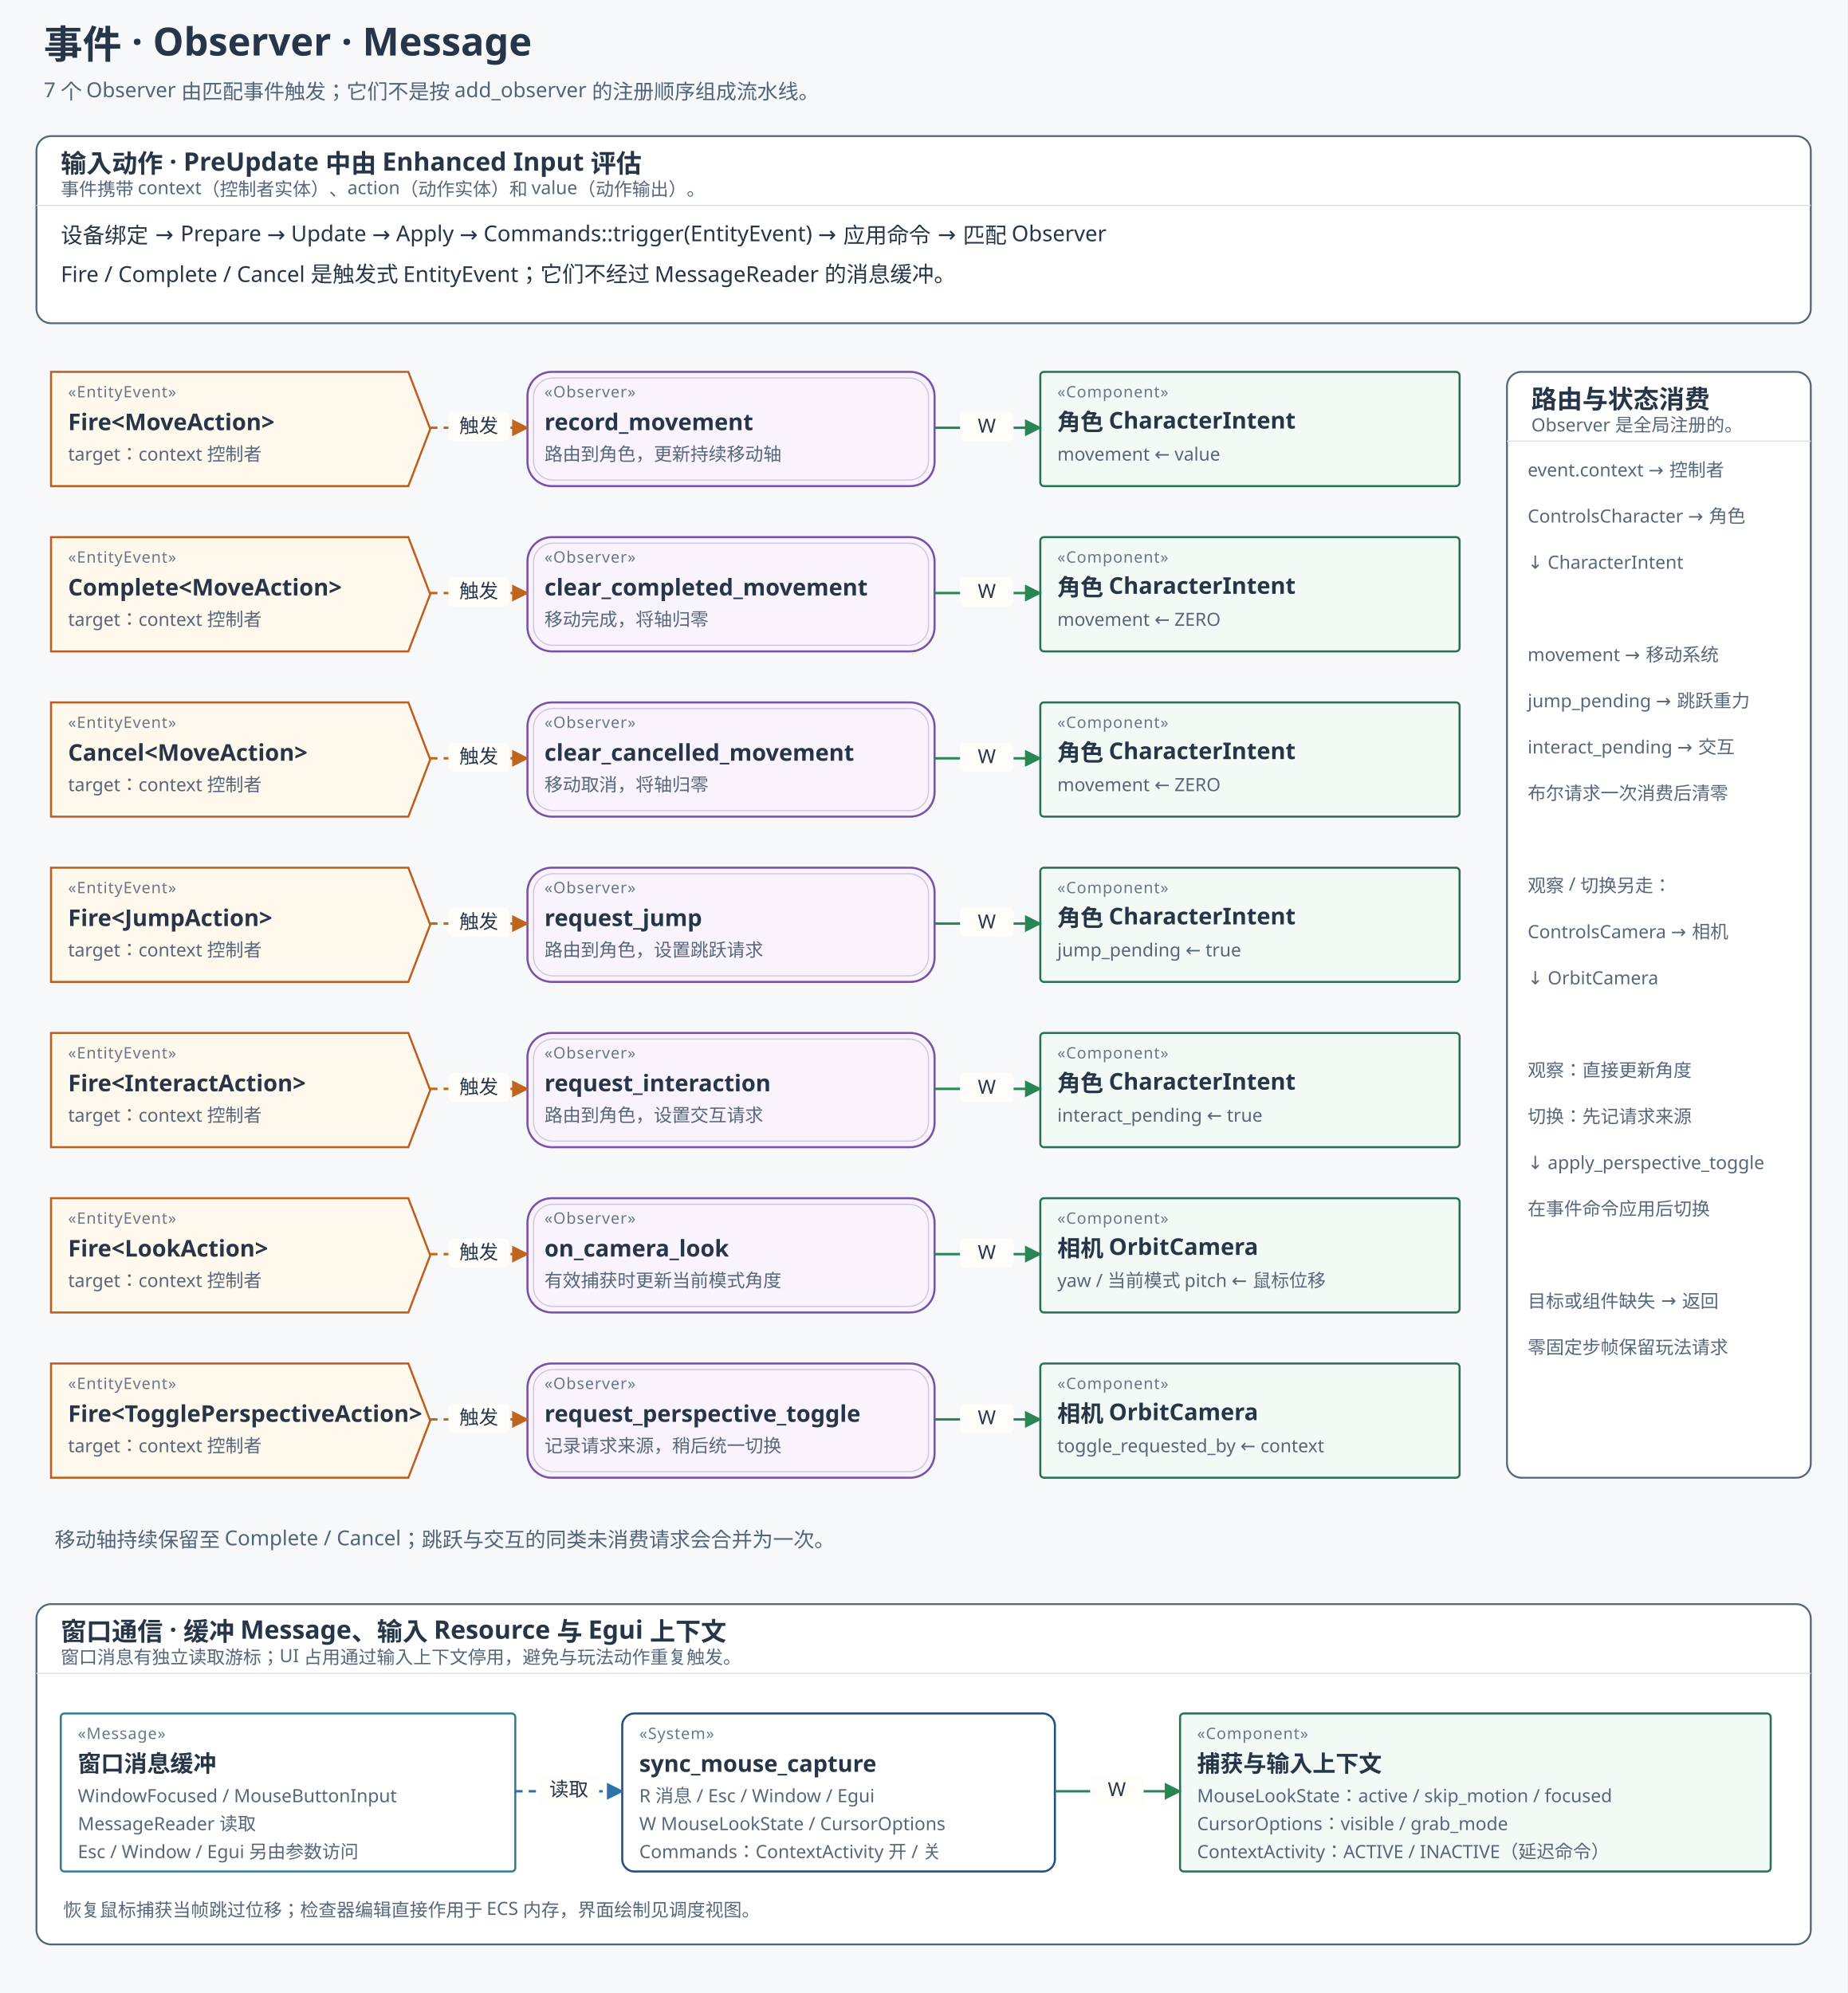
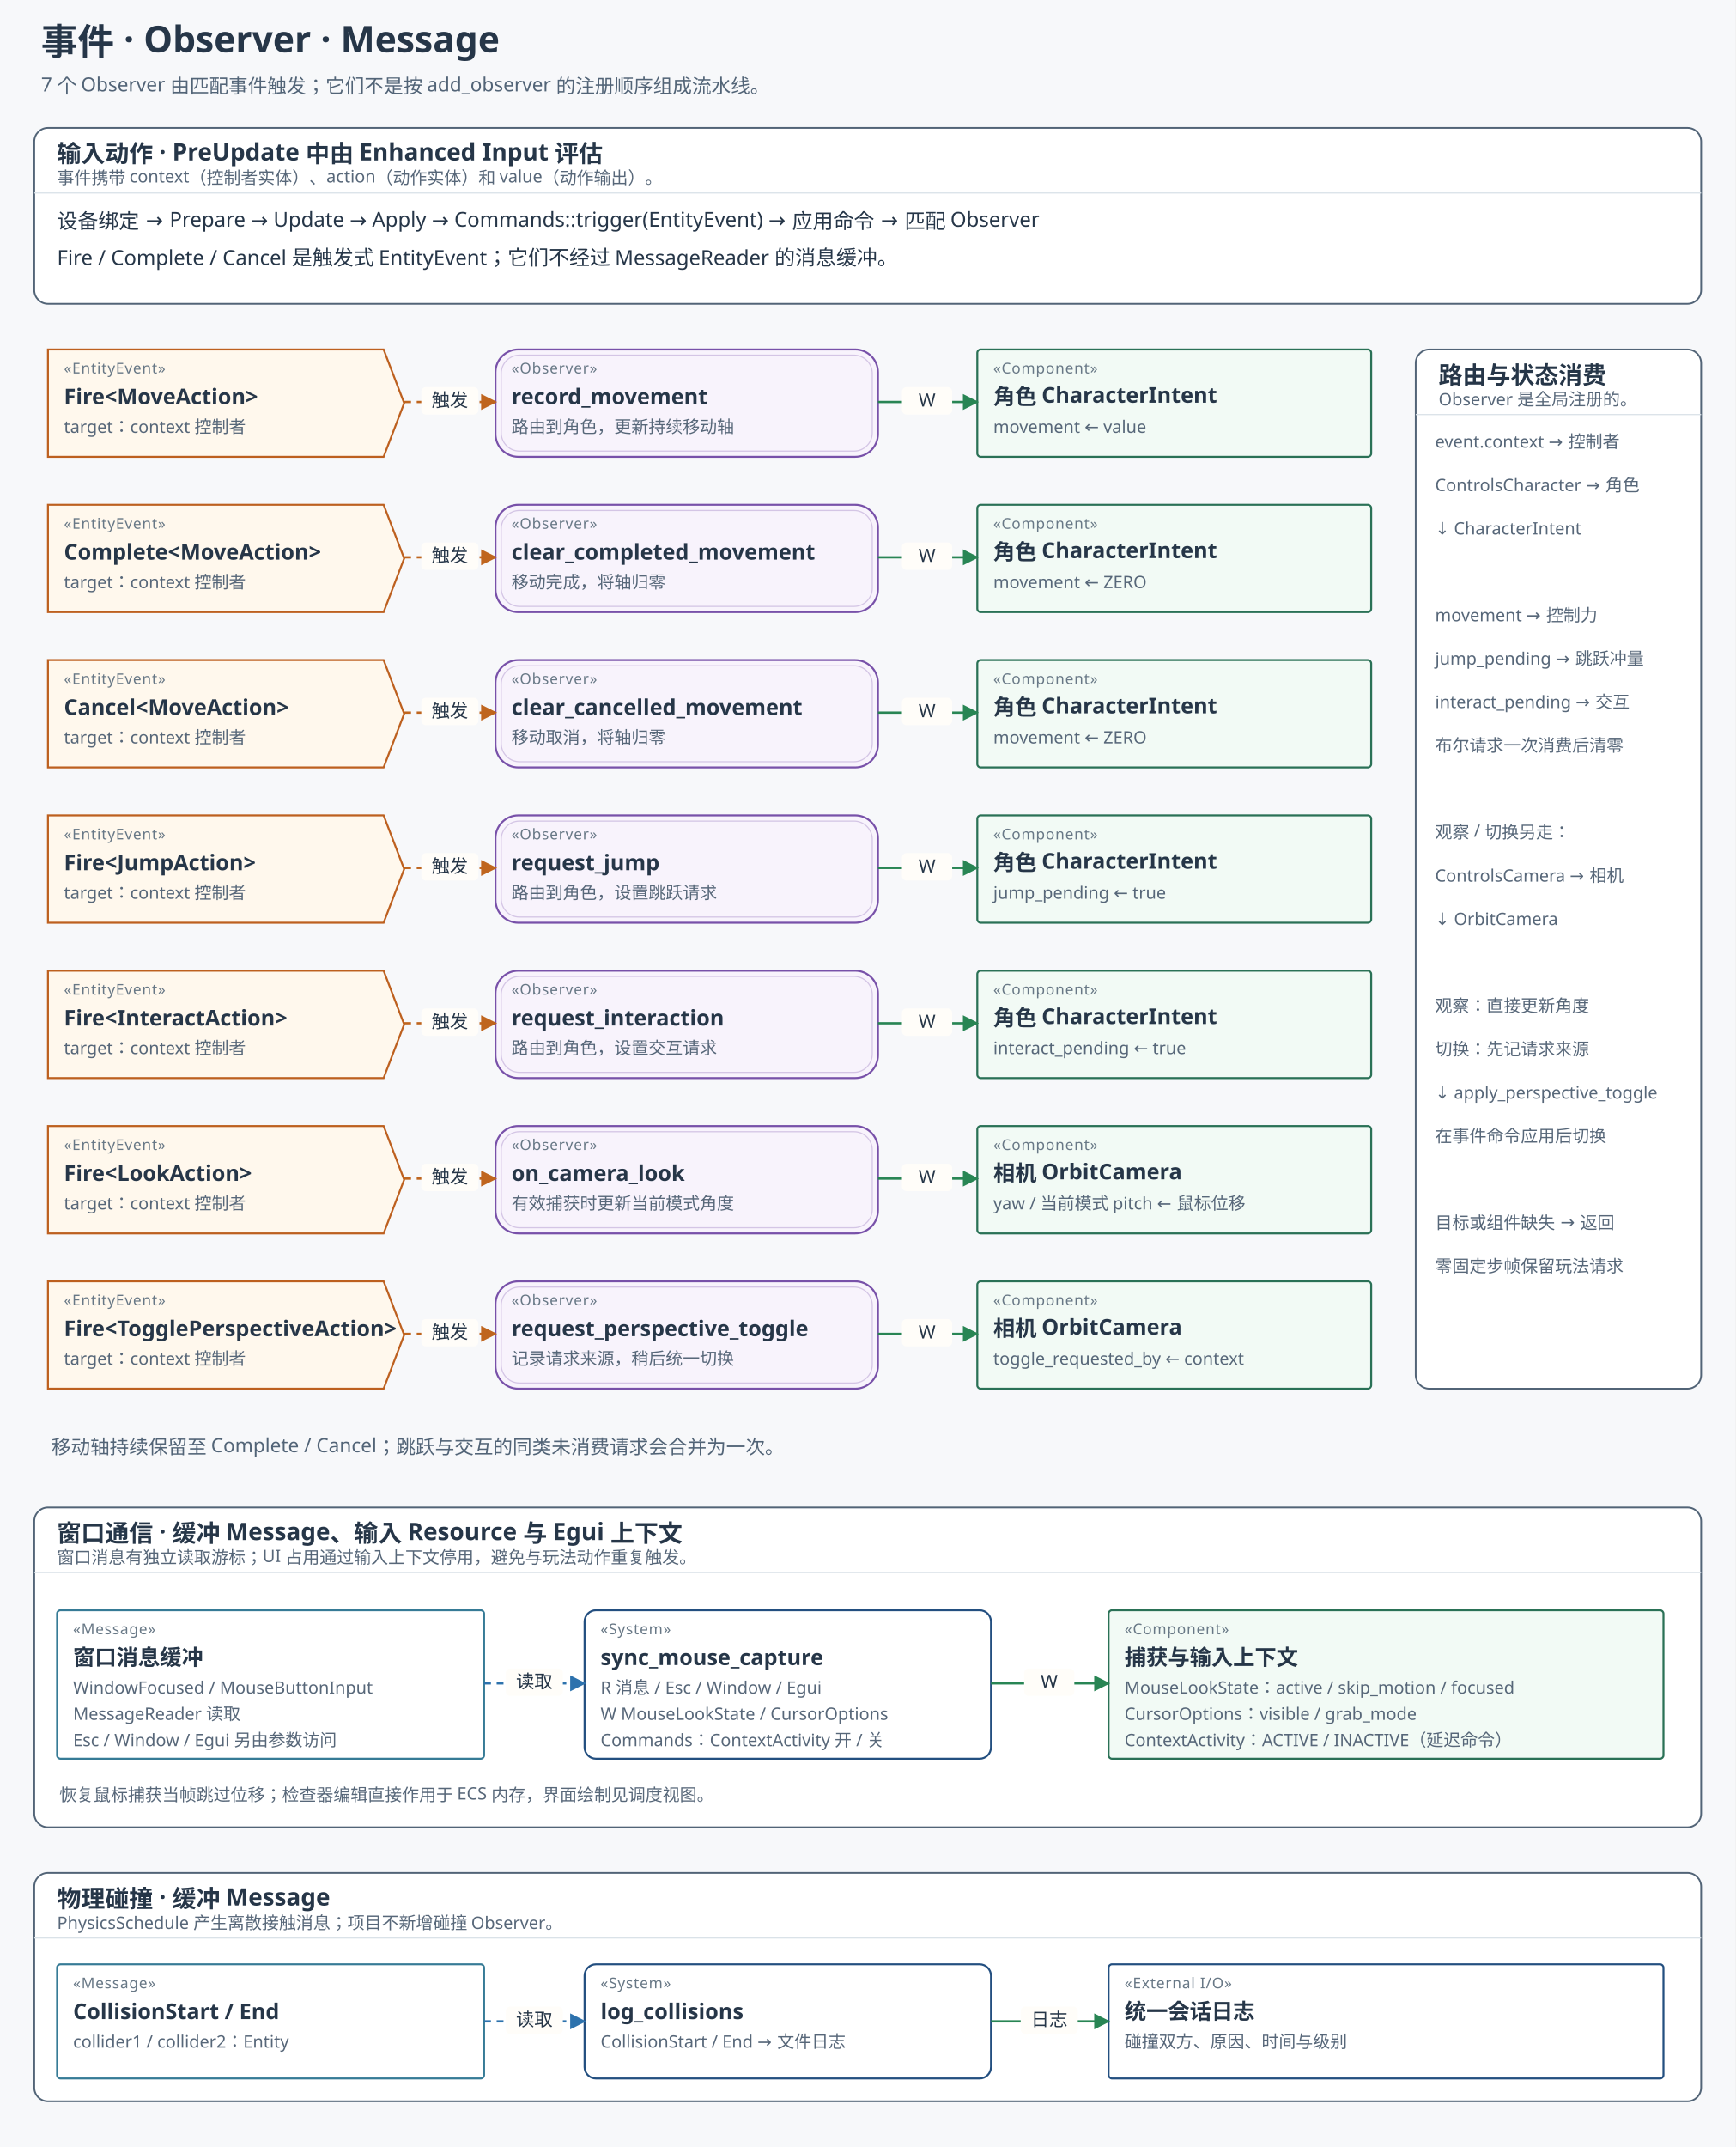
- <svg xmlns="http://www.w3.org/2000/svg" width="1520" height="1640" viewBox="0 0 1520 1640" role="img" aria-labelledby="title">
+ <svg xmlns="http://www.w3.org/2000/svg" width="1520" height="1880" viewBox="0 0 1520 1880" role="img" aria-labelledby="title">
  <defs>
    <marker id="arrow-order" viewBox="0 0 10 10" refX="9" refY="5" markerWidth="7" markerHeight="7" orient="auto-start-reverse">
      <path d="M0,0 L10,5 L0,10" fill="#324153" />
    </marker>
    <marker id="arrow-read" viewBox="0 0 10 10" refX="9" refY="5" markerWidth="7" markerHeight="7" orient="auto-start-reverse">
      <path d="M0,0 L10,5 L0,10" fill="#2d72ad" />
    </marker>
    <marker id="arrow-write" viewBox="0 0 10 10" refX="9" refY="5" markerWidth="7" markerHeight="7" orient="auto-start-reverse">
      <path d="M0,0 L10,5 L0,10" fill="#288554" />
    </marker>
    <marker id="arrow-trigger" viewBox="0 0 10 10" refX="9" refY="5" markerWidth="7" markerHeight="7" orient="auto-start-reverse">
      <path d="M0,0 L10,5 L0,10" fill="#bf651e" />
    </marker>
    <marker id="arrow-reference" viewBox="0 0 10 10" refX="9" refY="5" markerWidth="7" markerHeight="7" orient="auto-start-reverse">
      <path d="M0,0 L10,5 L0,10" fill="#7b65a6" />
    </marker>
    <marker id="arrow-relationship" viewBox="0 0 10 10" refX="9" refY="5" markerWidth="7" markerHeight="7" orient="auto-start-reverse">
      <path d="M0,0 L10,5 L0,10" fill="#7b65a6" />
    </marker>
    <marker id="arrow-registration" viewBox="0 0 10 10" refX="9" refY="5" markerWidth="7" markerHeight="7" orient="auto-start-reverse">
      <path d="M0,0 L10,5 L0,10" fill="#89939f" />
    </marker>
    <style>text{font-family:'Segoe UI','Microsoft YaHei',sans-serif;fill:#263648}.body{font-size:18px}.small{font-size:15px;fill:#576779}.stereotype{font-size:13px;fill:#687886;letter-spacing:.6px}.node-title{font-size:19px;font-weight:600}.group-title{font-size:21px;font-weight:600}.edge-label{font-size:16px}.page-title{font-size:32px;font-weight:650}.section-title{font-size:24px;font-weight:650}.note{font-size:17px;fill:#526477}.node{cursor:pointer}.node:focus{outline:none}.node.selected&gt;rect,.node.selected&gt;path{stroke:#db7521;stroke-width:4}.node.dim{opacity:.20}.edge.dim{opacity:.13}.edge.focused&gt;path{stroke-width:3.5}</style>
  </defs>
  <rect width="100%" height="100%" fill="#f7f8fa" />
  <text x="36" y="48" class="page-title" text-anchor="start">事件 · Observer · Message</text>
  <text x="36" y="80" class="note" text-anchor="start">7 个 Observer 由匹配事件触发；它们不是按 add_observer 的注册顺序组成流水线。</text>
  <g>
    <rect x="30" y="112" width="1460" height="154" rx="12" fill="#fff" stroke="#526477" stroke-width="1.5" />
    <path d="M30,169H1490" stroke="#dae2e8" />
    <text x="50" y="142" class="group-title" text-anchor="start">输入动作 · PreUpdate 中由 Enhanced Input 评估</text>
    <text x="50" y="161" class="small" text-anchor="start">事件携带 context（控制者实体）、action（动作实体）和 value（动作输出）。</text>
  </g>
  <text x="50" y="200" class="body" text-anchor="start">设备绑定 → Prepare → Update → Apply → Commands::trigger(EntityEvent) → 应用命令 → 匹配 Observer</text>
  <text x="50" y="232" class="body" text-anchor="start">Fire / Complete / Cancel 是触发式 EntityEvent；它们不经过 MessageReader 的消息缓冲。</text>
  <g class="node event" data-id="event-observe_move" tabindex="0" role="button" aria-label="Fire&lt;MoveAction&gt;">
    <path d="M42,306H336L354,353L336,400H42Z" fill="#fff8ed" stroke="#bd601f" stroke-width="1.7" />
    <text x="56" y="327" class="stereotype" text-anchor="start">«EntityEvent»</text>
    <text x="56" y="354" class="node-title" text-anchor="start">Fire&lt;MoveAction&gt;</text>
    <text x="56" y="379" class="small" text-anchor="start">target：context 控制者</text>
  </g>
  <g class="node observer" data-id="observe_move" tabindex="0" role="button" aria-label="record_movement">
    <rect x="434" y="306" width="335" height="94" rx="20" fill="#f8f3fc" stroke="#7851a9" stroke-width="1.7" />
    <rect x="439" y="311" width="325" height="84" rx="16" fill="none" stroke="#7851a9" stroke-opacity=".28" />
    <text x="448" y="327" class="stereotype" text-anchor="start">«Observer»</text>
    <text x="448" y="354" class="node-title" text-anchor="start">record_movement</text>
    <text x="448" y="379" class="small" text-anchor="start">路由到角色，更新持续移动轴</text>
  </g>
  <g class="node component" data-id="result-observe_move" tabindex="0" role="button" aria-label="角色 CharacterIntent">
    <rect x="856" y="306" width="345" height="94" rx="3" fill="#f2faf5" stroke="#2a7156" stroke-width="1.7" />
    <text x="870" y="327" class="stereotype" text-anchor="start">«Component»</text>
    <text x="870" y="354" class="node-title" text-anchor="start">角色 CharacterIntent</text>
    <text x="870" y="379" class="small" text-anchor="start">movement ← value</text>
  </g>
  <g class="edge trigger" data-connect="event-observe_move|observe_move">
    <path d="M354,352 L434,352" stroke="#bf651e" stroke-width="2" fill="none" stroke-dasharray="6 5" marker-end="url(#arrow-trigger)" />
    <rect x="369" y="339" width="50" height="24" rx="4" fill="#fffdf9" />
    <text x="394" y="356" class="edge-label" text-anchor="middle">触发</text>
  </g>
  <g class="edge write" data-connect="observe_move|result-observe_move|character.CharacterIntent">
    <path d="M769,352 L856,352" stroke="#288554" stroke-width="2" fill="none" marker-end="url(#arrow-write)" />
    <rect x="790" y="339" width="44" height="24" rx="4" fill="#fffdf9" />
    <text x="812" y="356" class="edge-label" text-anchor="middle">W</text>
  </g>
  <g class="node event" data-id="event-observe_complete" tabindex="0" role="button" aria-label="Complete&lt;MoveAction&gt;">
    <path d="M42,442H336L354,489L336,536H42Z" fill="#fff8ed" stroke="#bd601f" stroke-width="1.7" />
    <text x="56" y="463" class="stereotype" text-anchor="start">«EntityEvent»</text>
    <text x="56" y="490" class="node-title" text-anchor="start">Complete&lt;MoveAction&gt;</text>
    <text x="56" y="515" class="small" text-anchor="start">target：context 控制者</text>
  </g>
  <g class="node observer" data-id="observe_complete" tabindex="0" role="button" aria-label="clear_completed_movement">
    <rect x="434" y="442" width="335" height="94" rx="20" fill="#f8f3fc" stroke="#7851a9" stroke-width="1.7" />
    <rect x="439" y="447" width="325" height="84" rx="16" fill="none" stroke="#7851a9" stroke-opacity=".28" />
    <text x="448" y="463" class="stereotype" text-anchor="start">«Observer»</text>
    <text x="448" y="490" class="node-title" text-anchor="start">clear_completed_movement</text>
    <text x="448" y="515" class="small" text-anchor="start">移动完成，将轴归零</text>
  </g>
  <g class="node component" data-id="result-observe_complete" tabindex="0" role="button" aria-label="角色 CharacterIntent">
    <rect x="856" y="442" width="345" height="94" rx="3" fill="#f2faf5" stroke="#2a7156" stroke-width="1.7" />
    <text x="870" y="463" class="stereotype" text-anchor="start">«Component»</text>
    <text x="870" y="490" class="node-title" text-anchor="start">角色 CharacterIntent</text>
    <text x="870" y="515" class="small" text-anchor="start">movement ← ZERO</text>
  </g>
  <g class="edge trigger" data-connect="event-observe_complete|observe_complete">
    <path d="M354,488 L434,488" stroke="#bf651e" stroke-width="2" fill="none" stroke-dasharray="6 5" marker-end="url(#arrow-trigger)" />
    <rect x="369" y="475" width="50" height="24" rx="4" fill="#fffdf9" />
    <text x="394" y="492" class="edge-label" text-anchor="middle">触发</text>
  </g>
  <g class="edge write" data-connect="observe_complete|result-observe_complete|character.CharacterIntent">
    <path d="M769,488 L856,488" stroke="#288554" stroke-width="2" fill="none" marker-end="url(#arrow-write)" />
    <rect x="790" y="475" width="44" height="24" rx="4" fill="#fffdf9" />
    <text x="812" y="492" class="edge-label" text-anchor="middle">W</text>
  </g>
  <g class="node event" data-id="event-observe_cancel" tabindex="0" role="button" aria-label="Cancel&lt;MoveAction&gt;">
    <path d="M42,578H336L354,625L336,672H42Z" fill="#fff8ed" stroke="#bd601f" stroke-width="1.7" />
    <text x="56" y="599" class="stereotype" text-anchor="start">«EntityEvent»</text>
    <text x="56" y="626" class="node-title" text-anchor="start">Cancel&lt;MoveAction&gt;</text>
    <text x="56" y="651" class="small" text-anchor="start">target：context 控制者</text>
  </g>
  <g class="node observer" data-id="observe_cancel" tabindex="0" role="button" aria-label="clear_cancelled_movement">
    <rect x="434" y="578" width="335" height="94" rx="20" fill="#f8f3fc" stroke="#7851a9" stroke-width="1.7" />
    <rect x="439" y="583" width="325" height="84" rx="16" fill="none" stroke="#7851a9" stroke-opacity=".28" />
    <text x="448" y="599" class="stereotype" text-anchor="start">«Observer»</text>
    <text x="448" y="626" class="node-title" text-anchor="start">clear_cancelled_movement</text>
    <text x="448" y="651" class="small" text-anchor="start">移动取消，将轴归零</text>
  </g>
  <g class="node component" data-id="result-observe_cancel" tabindex="0" role="button" aria-label="角色 CharacterIntent">
    <rect x="856" y="578" width="345" height="94" rx="3" fill="#f2faf5" stroke="#2a7156" stroke-width="1.7" />
    <text x="870" y="599" class="stereotype" text-anchor="start">«Component»</text>
    <text x="870" y="626" class="node-title" text-anchor="start">角色 CharacterIntent</text>
    <text x="870" y="651" class="small" text-anchor="start">movement ← ZERO</text>
  </g>
  <g class="edge trigger" data-connect="event-observe_cancel|observe_cancel">
    <path d="M354,624 L434,624" stroke="#bf651e" stroke-width="2" fill="none" stroke-dasharray="6 5" marker-end="url(#arrow-trigger)" />
    <rect x="369" y="611" width="50" height="24" rx="4" fill="#fffdf9" />
    <text x="394" y="628" class="edge-label" text-anchor="middle">触发</text>
  </g>
  <g class="edge write" data-connect="observe_cancel|result-observe_cancel|character.CharacterIntent">
    <path d="M769,624 L856,624" stroke="#288554" stroke-width="2" fill="none" marker-end="url(#arrow-write)" />
    <rect x="790" y="611" width="44" height="24" rx="4" fill="#fffdf9" />
    <text x="812" y="628" class="edge-label" text-anchor="middle">W</text>
  </g>
  <g class="node event" data-id="event-observe_jump" tabindex="0" role="button" aria-label="Fire&lt;JumpAction&gt;">
    <path d="M42,714H336L354,761L336,808H42Z" fill="#fff8ed" stroke="#bd601f" stroke-width="1.7" />
    <text x="56" y="735" class="stereotype" text-anchor="start">«EntityEvent»</text>
    <text x="56" y="762" class="node-title" text-anchor="start">Fire&lt;JumpAction&gt;</text>
    <text x="56" y="787" class="small" text-anchor="start">target：context 控制者</text>
  </g>
  <g class="node observer" data-id="observe_jump" tabindex="0" role="button" aria-label="request_jump">
    <rect x="434" y="714" width="335" height="94" rx="20" fill="#f8f3fc" stroke="#7851a9" stroke-width="1.7" />
    <rect x="439" y="719" width="325" height="84" rx="16" fill="none" stroke="#7851a9" stroke-opacity=".28" />
    <text x="448" y="735" class="stereotype" text-anchor="start">«Observer»</text>
    <text x="448" y="762" class="node-title" text-anchor="start">request_jump</text>
    <text x="448" y="787" class="small" text-anchor="start">路由到角色，设置跳跃请求</text>
  </g>
  <g class="node component" data-id="result-observe_jump" tabindex="0" role="button" aria-label="角色 CharacterIntent">
    <rect x="856" y="714" width="345" height="94" rx="3" fill="#f2faf5" stroke="#2a7156" stroke-width="1.7" />
    <text x="870" y="735" class="stereotype" text-anchor="start">«Component»</text>
    <text x="870" y="762" class="node-title" text-anchor="start">角色 CharacterIntent</text>
    <text x="870" y="787" class="small" text-anchor="start">jump_pending ← true</text>
  </g>
  <g class="edge trigger" data-connect="event-observe_jump|observe_jump">
    <path d="M354,760 L434,760" stroke="#bf651e" stroke-width="2" fill="none" stroke-dasharray="6 5" marker-end="url(#arrow-trigger)" />
    <rect x="369" y="747" width="50" height="24" rx="4" fill="#fffdf9" />
    <text x="394" y="764" class="edge-label" text-anchor="middle">触发</text>
  </g>
  <g class="edge write" data-connect="observe_jump|result-observe_jump|character.CharacterIntent">
    <path d="M769,760 L856,760" stroke="#288554" stroke-width="2" fill="none" marker-end="url(#arrow-write)" />
    <rect x="790" y="747" width="44" height="24" rx="4" fill="#fffdf9" />
    <text x="812" y="764" class="edge-label" text-anchor="middle">W</text>
  </g>
  <g class="node event" data-id="event-observe_interact" tabindex="0" role="button" aria-label="Fire&lt;InteractAction&gt;">
    <path d="M42,850H336L354,897L336,944H42Z" fill="#fff8ed" stroke="#bd601f" stroke-width="1.7" />
    <text x="56" y="871" class="stereotype" text-anchor="start">«EntityEvent»</text>
    <text x="56" y="898" class="node-title" text-anchor="start">Fire&lt;InteractAction&gt;</text>
    <text x="56" y="923" class="small" text-anchor="start">target：context 控制者</text>
  </g>
  <g class="node observer" data-id="observe_interact" tabindex="0" role="button" aria-label="request_interaction">
    <rect x="434" y="850" width="335" height="94" rx="20" fill="#f8f3fc" stroke="#7851a9" stroke-width="1.7" />
    <rect x="439" y="855" width="325" height="84" rx="16" fill="none" stroke="#7851a9" stroke-opacity=".28" />
    <text x="448" y="871" class="stereotype" text-anchor="start">«Observer»</text>
    <text x="448" y="898" class="node-title" text-anchor="start">request_interaction</text>
    <text x="448" y="923" class="small" text-anchor="start">路由到角色，设置交互请求</text>
  </g>
  <g class="node component" data-id="result-observe_interact" tabindex="0" role="button" aria-label="角色 CharacterIntent">
    <rect x="856" y="850" width="345" height="94" rx="3" fill="#f2faf5" stroke="#2a7156" stroke-width="1.7" />
    <text x="870" y="871" class="stereotype" text-anchor="start">«Component»</text>
    <text x="870" y="898" class="node-title" text-anchor="start">角色 CharacterIntent</text>
    <text x="870" y="923" class="small" text-anchor="start">interact_pending ← true</text>
  </g>
  <g class="edge trigger" data-connect="event-observe_interact|observe_interact">
    <path d="M354,896 L434,896" stroke="#bf651e" stroke-width="2" fill="none" stroke-dasharray="6 5" marker-end="url(#arrow-trigger)" />
    <rect x="369" y="883" width="50" height="24" rx="4" fill="#fffdf9" />
    <text x="394" y="900" class="edge-label" text-anchor="middle">触发</text>
  </g>
  <g class="edge write" data-connect="observe_interact|result-observe_interact|character.CharacterIntent">
    <path d="M769,896 L856,896" stroke="#288554" stroke-width="2" fill="none" marker-end="url(#arrow-write)" />
    <rect x="790" y="883" width="44" height="24" rx="4" fill="#fffdf9" />
    <text x="812" y="900" class="edge-label" text-anchor="middle">W</text>
  </g>
  <g class="node event" data-id="event-observe_look" tabindex="0" role="button" aria-label="Fire&lt;LookAction&gt;">
    <path d="M42,986H336L354,1033L336,1080H42Z" fill="#fff8ed" stroke="#bd601f" stroke-width="1.7" />
    <text x="56" y="1007" class="stereotype" text-anchor="start">«EntityEvent»</text>
    <text x="56" y="1034" class="node-title" text-anchor="start">Fire&lt;LookAction&gt;</text>
    <text x="56" y="1059" class="small" text-anchor="start">target：context 控制者</text>
  </g>
  <g class="node observer" data-id="observe_look" tabindex="0" role="button" aria-label="on_camera_look">
    <rect x="434" y="986" width="335" height="94" rx="20" fill="#f8f3fc" stroke="#7851a9" stroke-width="1.7" />
    <rect x="439" y="991" width="325" height="84" rx="16" fill="none" stroke="#7851a9" stroke-opacity=".28" />
    <text x="448" y="1007" class="stereotype" text-anchor="start">«Observer»</text>
    <text x="448" y="1034" class="node-title" text-anchor="start">on_camera_look</text>
    <text x="448" y="1059" class="small" text-anchor="start">有效捕获时更新当前模式角度</text>
  </g>
  <g class="node component" data-id="result-observe_look" tabindex="0" role="button" aria-label="相机 OrbitCamera">
    <rect x="856" y="986" width="345" height="94" rx="3" fill="#f2faf5" stroke="#2a7156" stroke-width="1.7" />
    <text x="870" y="1007" class="stereotype" text-anchor="start">«Component»</text>
    <text x="870" y="1034" class="node-title" text-anchor="start">相机 OrbitCamera</text>
    <text x="870" y="1059" class="small" text-anchor="start">yaw / 当前模式 pitch ← 鼠标位移</text>
  </g>
  <g class="edge trigger" data-connect="event-observe_look|observe_look">
    <path d="M354,1032 L434,1032" stroke="#bf651e" stroke-width="2" fill="none" stroke-dasharray="6 5" marker-end="url(#arrow-trigger)" />
    <rect x="369" y="1019" width="50" height="24" rx="4" fill="#fffdf9" />
    <text x="394" y="1036" class="edge-label" text-anchor="middle">触发</text>
  </g>
  <g class="edge write" data-connect="observe_look|result-observe_look|camera.OrbitCamera">
    <path d="M769,1032 L856,1032" stroke="#288554" stroke-width="2" fill="none" marker-end="url(#arrow-write)" />
    <rect x="790" y="1019" width="44" height="24" rx="4" fill="#fffdf9" />
    <text x="812" y="1036" class="edge-label" text-anchor="middle">W</text>
  </g>
  <g class="node event" data-id="event-observe_perspective" tabindex="0" role="button" aria-label="Fire&lt;TogglePerspectiveAction&gt;">
    <path d="M42,1122H336L354,1169L336,1216H42Z" fill="#fff8ed" stroke="#bd601f" stroke-width="1.7" />
    <text x="56" y="1143" class="stereotype" text-anchor="start">«EntityEvent»</text>
    <text textLength="278" lengthAdjust="spacingAndGlyphs" x="56" y="1170" class="node-title" text-anchor="start">Fire&lt;TogglePerspectiveAction&gt;</text>
    <text x="56" y="1195" class="small" text-anchor="start">target：context 控制者</text>
  </g>
  <g class="node observer" data-id="observe_perspective" tabindex="0" role="button" aria-label="request_perspective_toggle">
    <rect x="434" y="1122" width="335" height="94" rx="20" fill="#f8f3fc" stroke="#7851a9" stroke-width="1.7" />
    <rect x="439" y="1127" width="325" height="84" rx="16" fill="none" stroke="#7851a9" stroke-opacity=".28" />
    <text x="448" y="1143" class="stereotype" text-anchor="start">«Observer»</text>
    <text x="448" y="1170" class="node-title" text-anchor="start">request_perspective_toggle</text>
    <text x="448" y="1195" class="small" text-anchor="start">记录请求来源，稍后统一切换</text>
  </g>
  <g class="node component" data-id="result-observe_perspective" tabindex="0" role="button" aria-label="相机 OrbitCamera">
    <rect x="856" y="1122" width="345" height="94" rx="3" fill="#f2faf5" stroke="#2a7156" stroke-width="1.7" />
    <text x="870" y="1143" class="stereotype" text-anchor="start">«Component»</text>
    <text x="870" y="1170" class="node-title" text-anchor="start">相机 OrbitCamera</text>
    <text x="870" y="1195" class="small" text-anchor="start">toggle_requested_by ← context</text>
  </g>
  <g class="edge trigger" data-connect="event-observe_perspective|observe_perspective">
    <path d="M354,1168 L434,1168" stroke="#bf651e" stroke-width="2" fill="none" stroke-dasharray="6 5" marker-end="url(#arrow-trigger)" />
    <rect x="369" y="1155" width="50" height="24" rx="4" fill="#fffdf9" />
    <text x="394" y="1172" class="edge-label" text-anchor="middle">触发</text>
  </g>
  <g class="edge write" data-connect="observe_perspective|result-observe_perspective|camera.OrbitCamera">
    <path d="M769,1168 L856,1168" stroke="#288554" stroke-width="2" fill="none" marker-end="url(#arrow-write)" />
    <rect x="790" y="1155" width="44" height="24" rx="4" fill="#fffdf9" />
    <text x="812" y="1172" class="edge-label" text-anchor="middle">W</text>
  </g>
  <g>
    <rect x="1240" y="306" width="250" height="910" rx="12" fill="#fff" stroke="#526477" stroke-width="1.5" />
    <path d="M1240,363H1490" stroke="#dae2e8" />
    <text x="1260" y="336" class="group-title" text-anchor="start">路由与状态消费</text>
    <text x="1260" y="355" class="small" text-anchor="start">Observer 是全局注册的。</text>
  </g>
  <text x="1257" y="392" class="small" text-anchor="start">event.context → 控制者</text>
  <text x="1257" y="430" class="small" text-anchor="start">ControlsCharacter → 角色</text>
  <text x="1257" y="468" class="small" text-anchor="start">↓ CharacterIntent</text>
  <text x="1257" y="506" class="small" text-anchor="start" />
-   <text x="1257" y="544" class="small" text-anchor="start">movement → 移动系统</text>
-   <text x="1257" y="582" class="small" text-anchor="start">jump_pending → 跳跃重力</text>
+   <text x="1257" y="544" class="small" text-anchor="start">movement → 控制力</text>
+   <text x="1257" y="582" class="small" text-anchor="start">jump_pending → 跳跃冲量</text>
  <text x="1257" y="620" class="small" text-anchor="start">interact_pending → 交互</text>
  <text x="1257" y="658" class="small" text-anchor="start">布尔请求一次消费后清零</text>
  <text x="1257" y="696" class="small" text-anchor="start" />
  <text x="1257" y="734" class="small" text-anchor="start">观察 / 切换另走：</text>
  <text x="1257" y="772" class="small" text-anchor="start">ControlsCamera → 相机</text>
  <text x="1257" y="810" class="small" text-anchor="start">↓ OrbitCamera</text>
  <text x="1257" y="848" class="small" text-anchor="start" />
  <text x="1257" y="886" class="small" text-anchor="start">观察：直接更新角度</text>
  <text x="1257" y="924" class="small" text-anchor="start">切换：先记请求来源</text>
  <text textLength="216" lengthAdjust="spacingAndGlyphs" x="1257" y="962" class="small" text-anchor="start">↓ apply_perspective_toggle</text>
  <text x="1257" y="1000" class="small" text-anchor="start">在事件命令应用后切换</text>
  <text x="1257" y="1038" class="small" text-anchor="start" />
  <text x="1257" y="1076" class="small" text-anchor="start">目标或组件缺失 → 返回</text>
  <text x="1257" y="1114" class="small" text-anchor="start">零固定步帧保留玩法请求</text>
  <text x="45" y="1273" class="note" text-anchor="start">移动轴持续保留至 Complete / Cancel；跳跃与交互的同类未消费请求会合并为一次。</text>
  <g>
    <rect x="30" y="1320" width="1460" height="280" rx="12" fill="#fff" stroke="#526477" stroke-width="1.5" />
    <path d="M30,1377H1490" stroke="#dae2e8" />
    <text x="50" y="1350" class="group-title" text-anchor="start">窗口通信 · 缓冲 Message、输入 Resource 与 Egui 上下文</text>
    <text x="50" y="1369" class="small" text-anchor="start">窗口消息有独立读取游标；UI 占用通过输入上下文停用，避免与玩法动作重复触发。</text>
  </g>
  <g class="node message" data-id="window-messages" tabindex="0" role="button" aria-label="WindowFocused / MouseButtonInput">
    <rect x="50" y="1410" width="374" height="130" rx="3" fill="#fff" stroke="#367b96" stroke-width="1.7" />
    <text x="64" y="1431" class="stereotype" text-anchor="start">«Message»</text>
    <text x="64" y="1458" class="node-title" text-anchor="start">窗口消息缓冲</text>
    <text x="64" y="1483" class="small" text-anchor="start">WindowFocused / MouseButtonInput</text>
    <text x="64" y="1506" class="small" text-anchor="start">MessageReader 读取</text>
    <text x="64" y="1529" class="small" text-anchor="start">Esc / Window / Egui 另由参数访问</text>
  </g>
  <g class="node system" data-id="mouse_capture" tabindex="0" role="button" aria-label="sync_mouse_capture">
    <rect x="512" y="1410" width="356" height="130" rx="10" fill="#fff" stroke="#234f80" stroke-width="1.7" />
    <text x="526" y="1431" class="stereotype" text-anchor="start">«System»</text>
    <text x="526" y="1458" class="node-title" text-anchor="start">sync_mouse_capture</text>
    <text x="526" y="1483" class="small" text-anchor="start">R 消息 / Esc / Window / Egui</text>
    <text x="526" y="1506" class="small" text-anchor="start">W MouseLookState / CursorOptions</text>
    <text x="526" y="1529" class="small" text-anchor="start">Commands：ContextActivity 开 / 关</text>
  </g>
  <g class="node component" data-id="capture-state" tabindex="0" role="button" aria-label="捕获与输入上下文">
    <rect x="971" y="1410" width="486" height="130" rx="3" fill="#f2faf5" stroke="#2a7156" stroke-width="1.7" />
    <text x="985" y="1431" class="stereotype" text-anchor="start">«Component»</text>
    <text x="985" y="1458" class="node-title" text-anchor="start">捕获与输入上下文</text>
    <text x="985" y="1483" class="small" text-anchor="start">MouseLookState：active / skip_motion / focused</text>
    <text x="985" y="1506" class="small" text-anchor="start">CursorOptions：visible / grab_mode</text>
    <text x="985" y="1529" class="small" text-anchor="start">ContextActivity：ACTIVE / INACTIVE（延迟命令）</text>
  </g>
  <g class="edge read" data-connect="window-messages|mouse_capture">
    <path d="M424,1474 L512,1474" stroke="#2d72ad" stroke-width="2" fill="none" stroke-dasharray="6 5" marker-end="url(#arrow-read)" />
    <rect x="443" y="1461" width="50" height="24" rx="4" fill="#fffdf9" />
    <text x="468" y="1478" class="edge-label" text-anchor="middle">读取</text>
  </g>
  <g class="edge write" data-connect="mouse_capture|capture-state">
    <path d="M868,1474 L971,1474" stroke="#288554" stroke-width="2" fill="none" marker-end="url(#arrow-write)" />
    <rect x="897" y="1461" width="44" height="24" rx="4" fill="#fffdf9" />
    <text x="919" y="1478" class="edge-label" text-anchor="middle">W</text>
  </g>
  <text x="52" y="1577" class="small" text-anchor="start">恢复鼠标捕获当帧跳过位移；检查器编辑直接作用于 ECS 内存，界面绘制见调度视图。</text>
+   <g>
+     <rect x="30" y="1640" width="1460" height="200" rx="12" fill="#fff" stroke="#526477" stroke-width="1.5" />
+     <path d="M30,1697H1490" stroke="#dae2e8" />
+     <text x="50" y="1670" class="group-title" text-anchor="start">物理碰撞 · 缓冲 Message</text>
+     <text x="50" y="1689" class="small" text-anchor="start">PhysicsSchedule 产生离散接触消息；项目不新增碰撞 Observer。</text>
+   </g>
+   <g class="node message" data-id="physics-messages" tabindex="0" role="button" aria-label="CollisionStart / CollisionEnd">
+     <rect x="50" y="1720" width="374" height="100" rx="3" fill="#fff" stroke="#367b96" stroke-width="1.7" />
+     <text x="64" y="1741" class="stereotype" text-anchor="start">«Message»</text>
+     <text x="64" y="1768" class="node-title" text-anchor="start">CollisionStart / End</text>
+     <text x="64" y="1793" class="small" text-anchor="start">collider1 / collider2：Entity</text>
+   </g>
+   <g class="node system" data-id="collision_log" tabindex="0" role="button" aria-label="log_collisions">
+     <rect x="512" y="1720" width="356" height="100" rx="10" fill="#fff" stroke="#234f80" stroke-width="1.7" />
+     <text x="526" y="1741" class="stereotype" text-anchor="start">«System»</text>
+     <text x="526" y="1768" class="node-title" text-anchor="start">log_collisions</text>
+     <text x="526" y="1793" class="small" text-anchor="start">CollisionStart / End → 文件日志</text>
+   </g>
+   <g class="node external" data-id="physics-file-log" tabindex="0" role="button" aria-label="会话文件日志">
+     <rect x="971" y="1720" width="486" height="100" rx="3" fill="#fff" stroke="#234f80" stroke-width="1.7" />
+     <text x="985" y="1741" class="stereotype" text-anchor="start">«External I/O»</text>
+     <text x="985" y="1768" class="node-title" text-anchor="start">统一会话日志</text>
+     <text x="985" y="1793" class="small" text-anchor="start">碰撞双方、原因、时间与级别</text>
+   </g>
+   <g class="edge read" data-connect="physics-messages|collision_log">
+     <path d="M424,1770 L512,1770" stroke="#2d72ad" stroke-width="2" fill="none" stroke-dasharray="6 5" marker-end="url(#arrow-read)" />
+     <rect x="443" y="1757" width="50" height="24" rx="4" fill="#fffdf9" />
+     <text x="468" y="1774" class="edge-label" text-anchor="middle">读取</text>
+   </g>
+   <g class="edge write" data-connect="collision_log|physics-file-log">
+     <path d="M868,1770 L971,1770" stroke="#288554" stroke-width="2" fill="none" marker-end="url(#arrow-write)" />
+     <rect x="894" y="1757" width="50" height="24" rx="4" fill="#fffdf9" />
+     <text x="919" y="1774" class="edge-label" text-anchor="middle">日志</text>
+   </g>
</svg>
